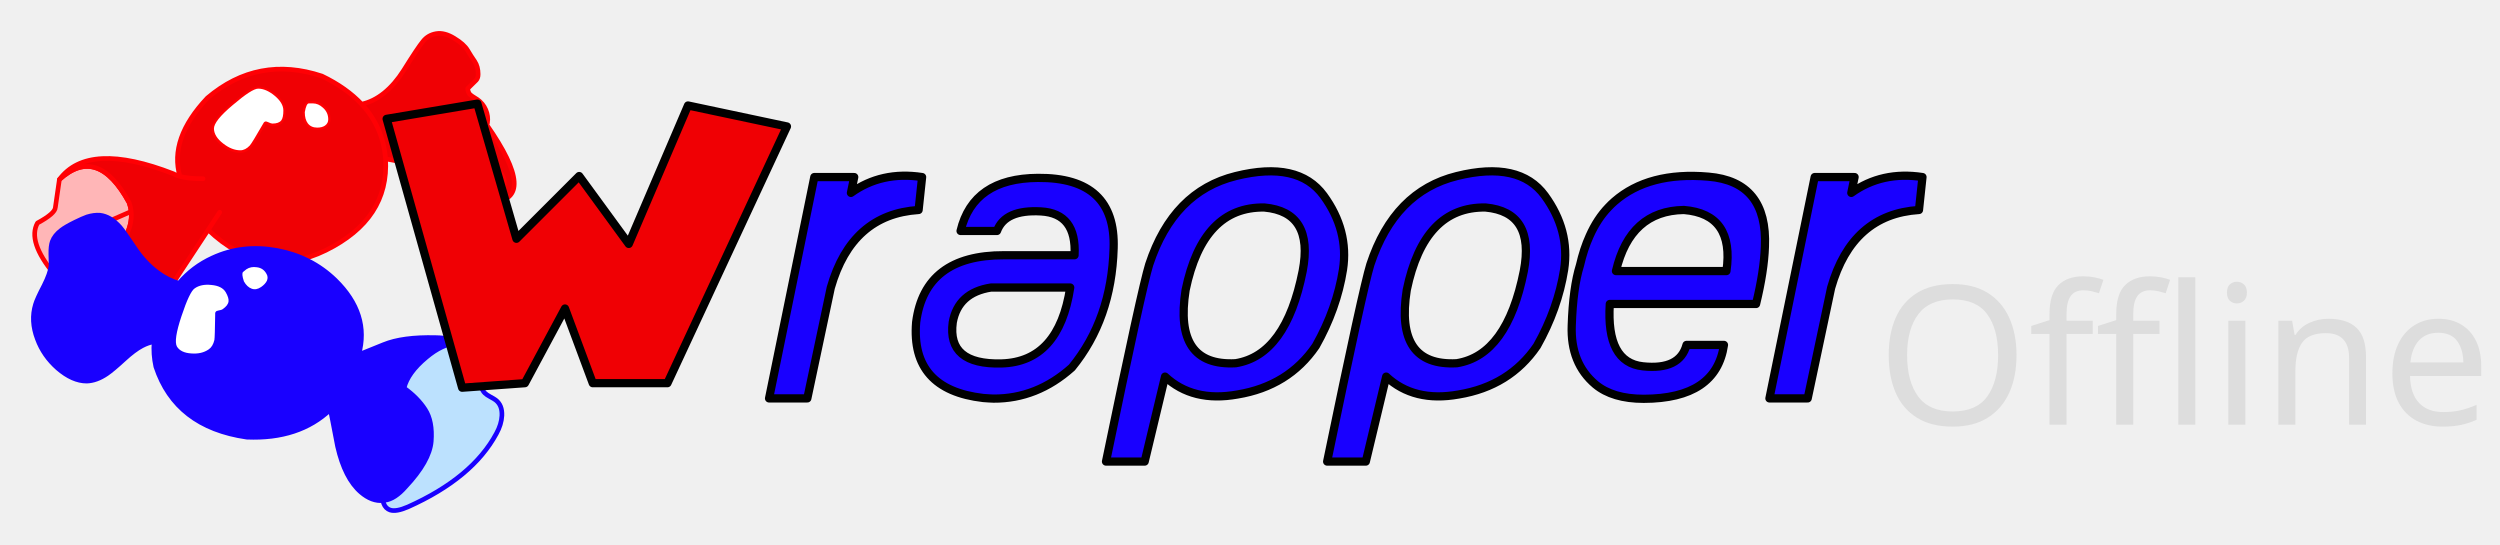
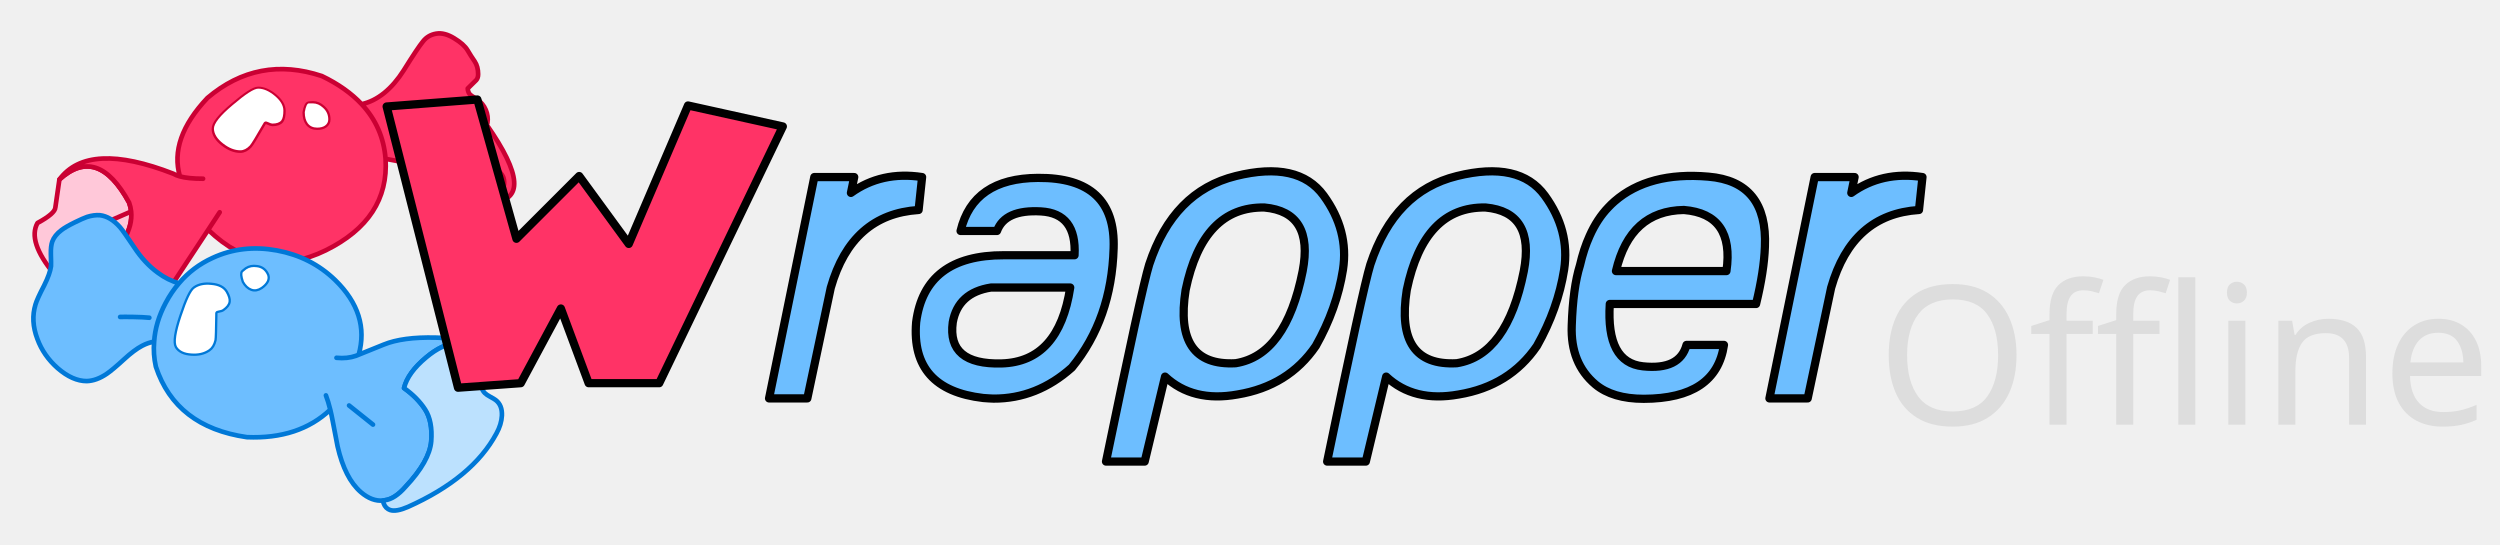
<svg xmlns="http://www.w3.org/2000/svg" width="804.802" height="175.127" viewBox="0 0 804.802 175.127">
-   <g stroke="#FF0004" stroke-linecap="round" stroke-linejoin="round" stroke-width="1.5">
-     <path fill="#FFB6B7" d="M19.121 57.784l-1.3 9q-.1 1.95-5.75 5-3.3 5.95 5.35 16.4l22.45-10.95q2.8-4.8 2.35-9.15l-5.6 2.45 5.6-2.45q-.15-1.45-.65-2.85-10.15-18.65-22.45-7.45z" />
-     <path fill="#f00004" d="M116.421 33.534q-4.9-5.25-12.8-9.05-20.5-6.8-36.85 7.05-12.4 13.15-8.85 25.25 2.65.75 7.45.75-4.8 0-7.45-.75-1.3-.35-2.1-.85-27.4-10.7-36.7 1.85 12.3-11.2 22.45 7.45.5 1.4.65 2.85.45 4.35-2.35 9.15l13.05 18.15 14.1-21.4 3.7-5.65-3.7 5.65q17.35 16.65 37.85 6.6 20.45-10.1 19.25-29.45-.8-10.2-7.7-17.6m-33.3-4.9q2.5 0 5.25 2.25 2.85 2.35 2.85 4.8 0 2.25-.65 3.15-.8 1.05-2.9 1.05-.4 0-1.45-.5-1.05-.55-1.55.6-3.6 6.25-4.25 6.95-1.45 1.55-3.05 1.55-2.75 0-5.55-2.2-2.85-2.2-2.95-4.7-.1-2.5 6.1-7.7 6.15-5.25 8.15-5.25m15.95 11.05q-.95-1.3-.95-3.5.5-2.7 1.3-2.8.8-.1 1.3-.1 1.75 0 3.25 1.4 1.7 1.5 1.7 3.75 0 1.25-1.05 2-.95.65-2.5.65-2 0-3.05-1.4m57.65.55q-.4 1.2-1.55 3.9-1.2 2.7-.75 4.55.5 1.95 3.7 4.3 3.3 2.45 3.95 4.2.45 1.35.05 2.9-.35 1.45-1.3 2.7-1.1 1.3-2.9 2.35.2-.05.4-.05 15.2-.8-1.6-24.85m-3.9-20.45q-1.15-1.65-2.3-3.6-1.15-1.95-4.3-3.85-3.15-1.95-5.8-1.5-2.65.45-4.25 2.5-1.65 2-6.2 9.3-2.85 4.5-6.3 7.3-3.5 2.8-7.25 3.6 6.9 7.4 7.7 17.6 7.2 1.2 10.2 2.7 3 1.45 5.6 5 2.6 3.55 4 4.2 1.4.65 4.9 2.3 3.45 1.6 5.8.95 2.35-.7 3.3-1.15 1.8-1.05 2.9-2.35.95-1.25 1.3-2.7.4-1.55-.05-2.9-.65-1.75-3.95-4.2-3.2-2.35-3.7-4.3-.45-1.85.75-4.55 1.15-2.7 1.55-3.9.15-.45.2-.7.35-2.1-.55-4.2-.9-2.05-2.7-3.3-2-1.2-2.5-1.75-.55-.75-.6-1.8l2.75-2.7q.6-.65.6-1.9 0-2.45-1.1-4.1z" />
+   <g stroke="#ca0033" stroke-linecap="round" stroke-linejoin="round" stroke-width="1.5">
+     <path fill="#ffc8d9" d="M19.121 57.784l-1.3 9q-.1 1.95-5.75 5-3.3 5.95 5.35 16.4l22.45-10.95q2.8-4.8 2.35-9.15l-5.6 2.45 5.6-2.45q-.15-1.45-.65-2.85-10.15-18.65-22.45-7.45z" />
+     <path fill="#f36" d="M116.421 33.534q-4.9-5.25-12.8-9.05-20.5-6.8-36.85 7.05-12.4 13.15-8.85 25.25 2.65.75 7.45.75-4.8 0-7.45-.75-1.3-.35-2.1-.85-27.4-10.7-36.7 1.85 12.3-11.2 22.45 7.45.5 1.4.65 2.85.45 4.35-2.35 9.15l13.05 18.15 14.1-21.4 3.7-5.65-3.7 5.65q17.35 16.65 37.85 6.6 20.45-10.1 19.25-29.45-.8-10.2-7.7-17.6m-33.3-4.9q2.5 0 5.25 2.25 2.85 2.35 2.85 4.8 0 2.25-.65 3.15-.8 1.05-2.9 1.05-.4 0-1.45-.5-1.05-.55-1.55.6-3.6 6.25-4.25 6.95-1.45 1.55-3.05 1.55-2.75 0-5.55-2.2-2.85-2.2-2.95-4.7-.1-2.5 6.1-7.7 6.15-5.25 8.15-5.25m15.95 11.05q-.95-1.3-.95-3.5.5-2.7 1.3-2.8.8-.1 1.3-.1 1.75 0 3.25 1.4 1.7 1.5 1.7 3.75 0 1.25-1.05 2-.95.65-2.5.65-2 0-3.05-1.4m57.65.55q-.4 1.2-1.55 3.9-1.2 2.7-.75 4.55.5 1.95 3.7 4.3 3.3 2.45 3.95 4.2.45 1.35.05 2.9-.35 1.45-1.3 2.7-1.1 1.3-2.9 2.35.2-.05.4-.05 15.2-.8-1.6-24.85m-3.9-20.45q-1.15-1.65-2.3-3.6-1.15-1.95-4.3-3.85-3.15-1.95-5.8-1.5-2.65.45-4.25 2.5-1.65 2-6.2 9.3-2.85 4.5-6.3 7.3-3.5 2.8-7.25 3.6 6.9 7.4 7.7 17.6 7.2 1.2 10.2 2.7 3 1.45 5.6 5 2.6 3.55 4 4.2 1.4.65 4.9 2.3 3.45 1.6 5.8.95 2.35-.7 3.3-1.15 1.8-1.05 2.9-2.35.95-1.25 1.3-2.7.4-1.55-.05-2.9-.65-1.75-3.95-4.2-3.2-2.35-3.7-4.3-.45-1.85.75-4.55 1.15-2.7 1.55-3.9.15-.45.2-.7.35-2.1-.55-4.2-.9-2.05-2.7-3.3-2-1.2-2.5-1.75-.55-.75-.6-1.8l2.75-2.7q.6-.65.6-1.9 0-2.45-1.1-4.1z" />
    <path fill="#fff" stroke="none" d="M98.121 36.184q0 2.2.95 3.5 1.05 1.4 3.05 1.4 1.55 0 2.5-.65 1.05-.75 1.05-2 0-2.25-1.7-3.75-1.5-1.4-3.25-1.4-.5 0-1.3.0t-1.3 2.8m-9.75-5.3q-2.75-2.25-5.25-2.25-2 0-8.15 5.25-6.2 5.2-6.1 7.7.1 2.5 2.95 4.7 2.8 2.2 5.55 2.2 1.6 0 3.05-1.55.65-.7 4.25-6.95.5-1.15 1.55-.6 1.05.5 1.45.5 2.1 0 2.9-1.05.65-.9.65-3.15 0-2.45-2.85-4.8z" />
  </g>
-   <g stroke="#1900FF" stroke-linecap="round" stroke-linejoin="round" stroke-width="1.5">
-     <path fill="#1900FF" d="M53.321 97.534q-3.3 6.2-3.7 12.45-.35 4 .55 8.05 6.4 19.4 29.3 22.7 16.75.7 26.85-8.85-.65-2.65-1.4-4.6.75 1.95 1.4 4.6.4 1.6.75 3.5.55 2.75 1.6 8.3 2.35 10.3 7.5 14.75 3.55 3.05 7.15 2.7l.6-.1q3.2-.4 6.65-4.35 7.7-8.2 8.25-14.6.5-6.45-1.95-10.25t-6.8-6.9q1.2-4.95 7.15-9.9 5.2-4.35 9.6-4.5-.95-1.75-6.6-1.85-10.6-.25-16.7 2.25-5.25 2.15-8.05 3.25-.45.2-.85.35-2.85 1-6.3.65 3.45.35 6.3-.65.4-.15.85-.35 3.65-13.05-7.55-24-7.75-7.5-18.75-9.55-11.15-2.05-20.75 2.4-6.35 2.9-10.8 8.15-2.45 2.85-4.3 6.35m3.65 14.05q-1.15-2 1.45-9.8 2.6-7.85 4.25-8.95 2.05-1.45 5.35-1.1 3.45.3 4.65 2.35 1.05 1.85.9 2.95-.15 1.3-1.9 2.5-.3.25-1.45.45-1.1.15-.95 1.35-.1 7.2-.25 8.1-.5 2.15-1.85 3.05-2.25 1.55-5.55 1.3-3.4-.2-4.65-2.2m25.7-25.55q2.1.25 3.1 2.1.65 1.05.15 2.25-.55 1.1-1.85 2-1.6 1.1-3.05.55-1.5-.55-2.5-2.35-.85-2.55-.25-3.05.65-.55 1.05-.85 1.45-.95 3.35-.65m29.7 44.5l7.7 6.15-7.7-6.15m-80.2-61.25q-1.9-.15-4.15.55-1.4.5-3.85 1.7-3.05 1.5-4.4 2.55-2.2 1.65-2.95 3.7-.5 1.45-.45 3.9.1 3.3.05 4-.3 2.4-2.2 6.2-2.3 4.4-2.8 6.15-1.6 5.25.6 11.05 2 5.45 6.55 9.45 4.8 4.15 9.35 4.15 3.15-.1 6.45-2.35 1.85-1.25 5.55-4.65 3.25-3 5.8-4.35 2-1.05 3.9-1.35.4-6.25 3.7-12.45 1.85-3.5 4.3-6.35-3.55-.95-6.9-3.45-4.15-3.05-7.4-7.95-3.6-5.4-4.7-6.65-3.05-3.45-6.45-3.85m10.7 32.75q3.15.05 5.2.25-2.05-.2-5.2-.25-3.15-.05-4.2 0 1.05-.05 4.2 0z" />
+   <g stroke="#0078d7" stroke-linecap="round" stroke-linejoin="round" stroke-width="1.5">
+     <path fill="#6dbeff" d="M53.321 97.534q-3.3 6.2-3.7 12.45-.35 4 .55 8.05 6.4 19.4 29.3 22.7 16.75.7 26.85-8.85-.65-2.65-1.4-4.6.75 1.95 1.4 4.6.4 1.6.75 3.5.55 2.75 1.6 8.3 2.35 10.3 7.5 14.75 3.55 3.05 7.15 2.7l.6-.1q3.2-.4 6.65-4.35 7.7-8.2 8.25-14.6.5-6.45-1.95-10.25t-6.8-6.9q1.2-4.95 7.15-9.9 5.2-4.35 9.6-4.5-.95-1.75-6.6-1.85-10.6-.25-16.7 2.25-5.25 2.15-8.05 3.25-.45.2-.85.35-2.85 1-6.3.65 3.45.35 6.3-.65.4-.15.85-.35 3.65-13.05-7.55-24-7.75-7.5-18.75-9.55-11.15-2.05-20.75 2.4-6.35 2.9-10.8 8.15-2.45 2.85-4.3 6.35m3.65 14.05q-1.15-2 1.45-9.8 2.6-7.85 4.25-8.95 2.05-1.45 5.35-1.1 3.45.3 4.65 2.35 1.05 1.85.9 2.95-.15 1.3-1.9 2.5-.3.25-1.45.45-1.1.15-.95 1.35-.1 7.2-.25 8.1-.5 2.15-1.85 3.05-2.25 1.55-5.55 1.3-3.4-.2-4.65-2.2m25.7-25.55q2.1.25 3.1 2.1.65 1.05.15 2.25-.55 1.1-1.85 2-1.6 1.1-3.05.55-1.5-.55-2.5-2.35-.85-2.55-.25-3.05.65-.55 1.05-.85 1.45-.95 3.35-.65m29.7 44.5l7.7 6.15-7.7-6.15m-80.2-61.25q-1.9-.15-4.15.55-1.4.5-3.85 1.7-3.05 1.5-4.4 2.55-2.2 1.65-2.95 3.7-.5 1.45-.45 3.9.1 3.3.05 4-.3 2.4-2.2 6.2-2.3 4.4-2.8 6.15-1.6 5.25.6 11.05 2 5.45 6.55 9.45 4.8 4.15 9.35 4.15 3.15-.1 6.45-2.35 1.85-1.25 5.55-4.65 3.25-3 5.8-4.35 2-1.05 3.9-1.35.4-6.25 3.7-12.45 1.85-3.5 4.3-6.35-3.55-.95-6.9-3.45-4.15-3.05-7.4-7.95-3.6-5.4-4.7-6.65-3.05-3.45-6.45-3.85m10.7 32.75q3.15.05 5.2.25-2.05-.2-5.2-.25-3.15-.05-4.2 0 1.05-.05 4.2 0z" />
    <path fill="#bce1fe" d="M153.921 115.184q-.95-1.85-4.55-3.45-1.45-.65-2.55-1.2-4.4.15-9.6 4.5-5.95 4.95-7.15 9.9 4.35 3.1 6.8 6.9 2.45 3.8 1.95 10.25-.55 6.4-8.25 14.6-3.45 3.95-6.65 4.35l-.6.1q0 .45.2.95.6 1.6 2.05 2.1 1.95.65 5.75-1 20.8-9.3 28.5-23.65 1.6-2.9 1.75-5.75.15-3.35-2-5-.45-.35-1.75-1.05-1.2-.65-1.75-1.2-1.55-1.5-1.45-5.4.15-4.4-.7-5.95z" />
    <path fill="#fff" stroke="none" d="M85.771 88.134q-1-1.85-3.1-2.1-1.9-.3-3.35.65-.4.3-1.05.85-.6.5.25 3.05 1 1.8 2.5 2.35 1.45.55 3.05-.55 1.3-.9 1.85-2 .5-1.2-.15-2.25m-27.35 13.65q-2.6 7.8-1.45 9.8 1.25 2 4.65 2.2 3.3.25 5.55-1.3 1.35-.9 1.85-3.05.15-.9.25-8.1-.15-1.2.95-1.35 1.15-.2 1.45-.45 1.75-1.2 1.9-2.5.15-1.1-.9-2.95-1.2-2.05-4.65-2.35-3.3-.35-5.35 1.1-1.65 1.1-4.25 8.95z" />
  </g>
-   <text x="604.203" y="136.716" fill="#ddd" stroke-width="1.301" font-family="Microsoft YaHei" font-size="62.435">
+   <text x="604.203" y="136.716" fill="#ddd" stroke-width="1.301" font-family="Trebuchet MS" font-size="62.435">
        Offline
    </text>
  <g stroke="#000" stroke-linecap="round" stroke-linejoin="round" stroke-width="2" transform="translate(-96.8482 -53.9889) scale(1.32445)">
-     <path fill="#f00004" d="M240.35 66.4l-14.4 33.65-12.05-16.5-15.25 15.25-9.5-32.85-22.05 3.7L185.45 135l15.25-1.1 9.75-18.15 6.75 18.15h18.15l29.05-62.4z" />
-     <path fill="#1900FF" d="M296.4 91.8l.85-8q-9.85-1.5-17.3 3.85l.8-3.85h-9.7l-11 53.8h9.3l5.7-26.9q5.1-17.85 21.35-18.9m37.25 38.3q9.65-11.8 10.15-28.95.6-17.3-18.4-17.15-15.75.1-18.8 12.9h8.85q1.95-5.25 10.7-4.75 8.7.5 8.15 10.65h-17.15q-19.25-.05-21.35 16.3-1.35 16.35 16.3 18.4.75.05 1.45.1.55 0 1.05.05 10.55.05 19.05-7.55m-17.1-1q-13.25.35-11.85-10 1.3-7.2 9.3-8.45h19.25q-2.75 18.05-16.7 18.45m83-22.8q1.45-9.55-4.7-18-6.2-8.5-21.35-4.75-15.2 3.75-21.05 21.5-1.8 5.8-10.5 47.9h9.4l4.95-20.65q6.75 6.3 17.6 4.35 12.4-2.05 19.05-11.8 5.1-9.05 6.6-18.55m-19.1-15.1q12.05 1.1 9.3 15.45-4.05 20.45-16.3 22.4-15.1.8-12.15-17.8 4.2-20.3 19.15-20.05m68.15-2.9q-6.2-8.5-21.35-4.75-15.2 3.75-21.05 21.5-1.8 5.8-10.5 47.9h9.4l4.95-20.65q6.75 6.3 17.6 4.35 12.4-2.05 19.05-11.8 5.1-9.05 6.6-18.55 1.45-9.55-4.7-18m-33.55 22.95q4.2-20.3 19.15-20.05 12.05 1.1 9.3 15.45-4.05 20.45-16.3 22.4-15.1.8-12.15-17.8m84.9 3.4q1.95-8 2.15-13.9.7-15.85-13.75-17.05-14.45-1.25-22.8 6-.8.7-1.5 1.45-2.7 2.8-4.55 6.95-1.45 3.2-2.35 7.15-1.7 5.45-2 14.65-.35 9.15 5.75 14.3 4.2 3.5 11.75 3.5 17.6-.05 19.5-13.1h-9.1q-1.65 6.15-10.6 5.2-8.95-.95-8.05-15.15h35.55m-34.05-8Q469.35 92 482.4 91.8q12.35 1 10.35 14.85H465.9m73.65-14.85l.85-8q-9.85-1.5-17.3 3.85l.8-3.85h-9.7l-11 53.8h9.3l5.7-26.9q5.1-17.85 21.35-18.9z" />
+     <path fill="#f36" d="M240.35 66.4l-14.4 33.65-12.05-16.5-15.25 15.25-9.5-33.85-22.05 1.7L184.45 135l15.25-1.1 9.75-18.15 6.75 18.15h17.15l30.05-62.4z" />
+     <path fill="#6dbeff" d="M296.4 91.8l.85-8q-9.85-1.5-17.3 3.85l.8-3.85h-9.7l-11 53.8h9.3l5.7-26.9q5.1-17.85 21.35-18.9m37.25 38.3q9.65-11.8 10.15-28.95.6-17.3-18.4-17.15-15.75.1-18.8 12.9h8.85q1.95-5.25 10.7-4.75 8.7.5 8.15 10.65h-17.15q-19.25-.05-21.35 16.3-1.35 16.35 16.3 18.4.75.05 1.45.1.55 0 1.05.05 10.55.05 19.05-7.55m-17.1-1q-13.25.35-11.85-10 1.3-7.2 9.3-8.45h19.25q-2.75 18.05-16.7 18.45m83-22.8q1.45-9.55-4.7-18-6.2-8.5-21.35-4.75-15.2 3.75-21.05 21.5-1.8 5.8-10.5 47.9h9.4l4.95-20.65q6.75 6.3 17.6 4.35 12.4-2.05 19.05-11.8 5.1-9.05 6.6-18.55m-19.1-15.1q12.05 1.1 9.3 15.45-4.05 20.45-16.3 22.4-15.1.8-12.15-17.8 4.2-20.3 19.15-20.05m68.15-2.9q-6.2-8.5-21.35-4.75-15.2 3.75-21.05 21.5-1.8 5.8-10.5 47.9h9.4l4.95-20.65q6.75 6.3 17.6 4.35 12.4-2.05 19.05-11.8 5.1-9.05 6.6-18.55 1.45-9.55-4.7-18m-33.55 22.95q4.2-20.3 19.15-20.05 12.05 1.1 9.3 15.45-4.05 20.45-16.3 22.4-15.1.8-12.15-17.8m84.9 3.4q1.95-8 2.15-13.9.7-15.85-13.75-17.05-14.45-1.25-22.8 6-.8.7-1.5 1.45-2.7 2.8-4.55 6.95-1.45 3.2-2.35 7.15-1.7 5.45-2 14.65-.35 9.15 5.75 14.3 4.2 3.5 11.75 3.5 17.6-.05 19.5-13.1h-9.1q-1.65 6.15-10.6 5.2-8.95-.95-8.05-15.15h35.55m-34.05-8Q469.35 92 482.4 91.8q12.35 1 10.35 14.85H465.9m73.65-14.85l.85-8q-9.85-1.5-17.3 3.85l.8-3.85h-9.7l-11 53.8h9.3l5.7-26.9q5.1-17.85 21.35-18.9z" />
  </g>
</svg>
